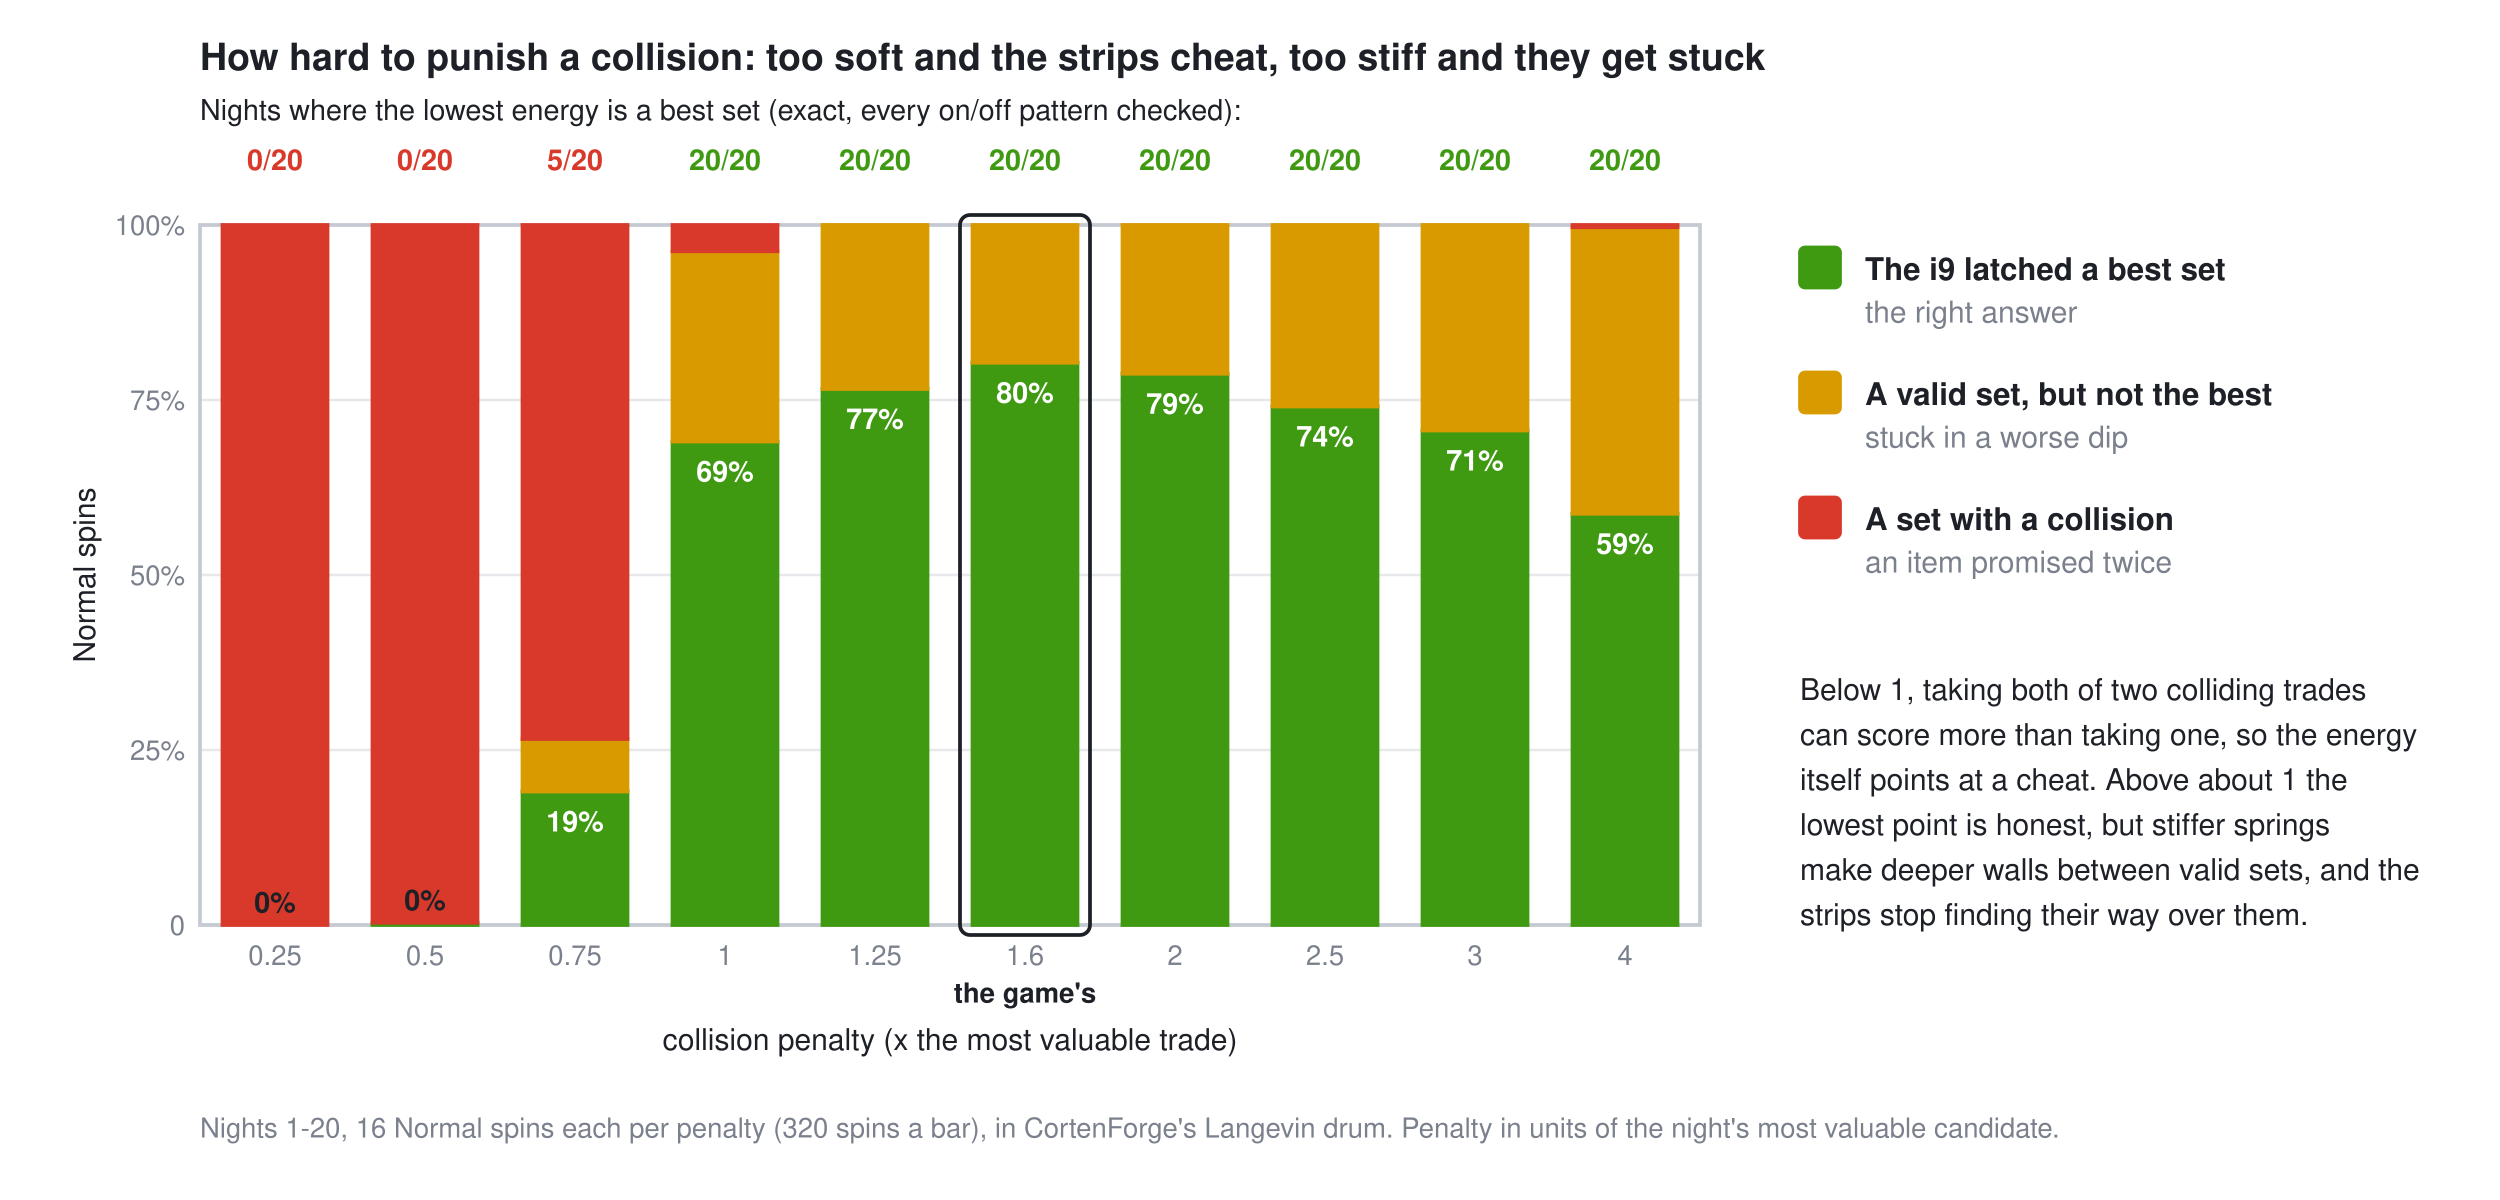
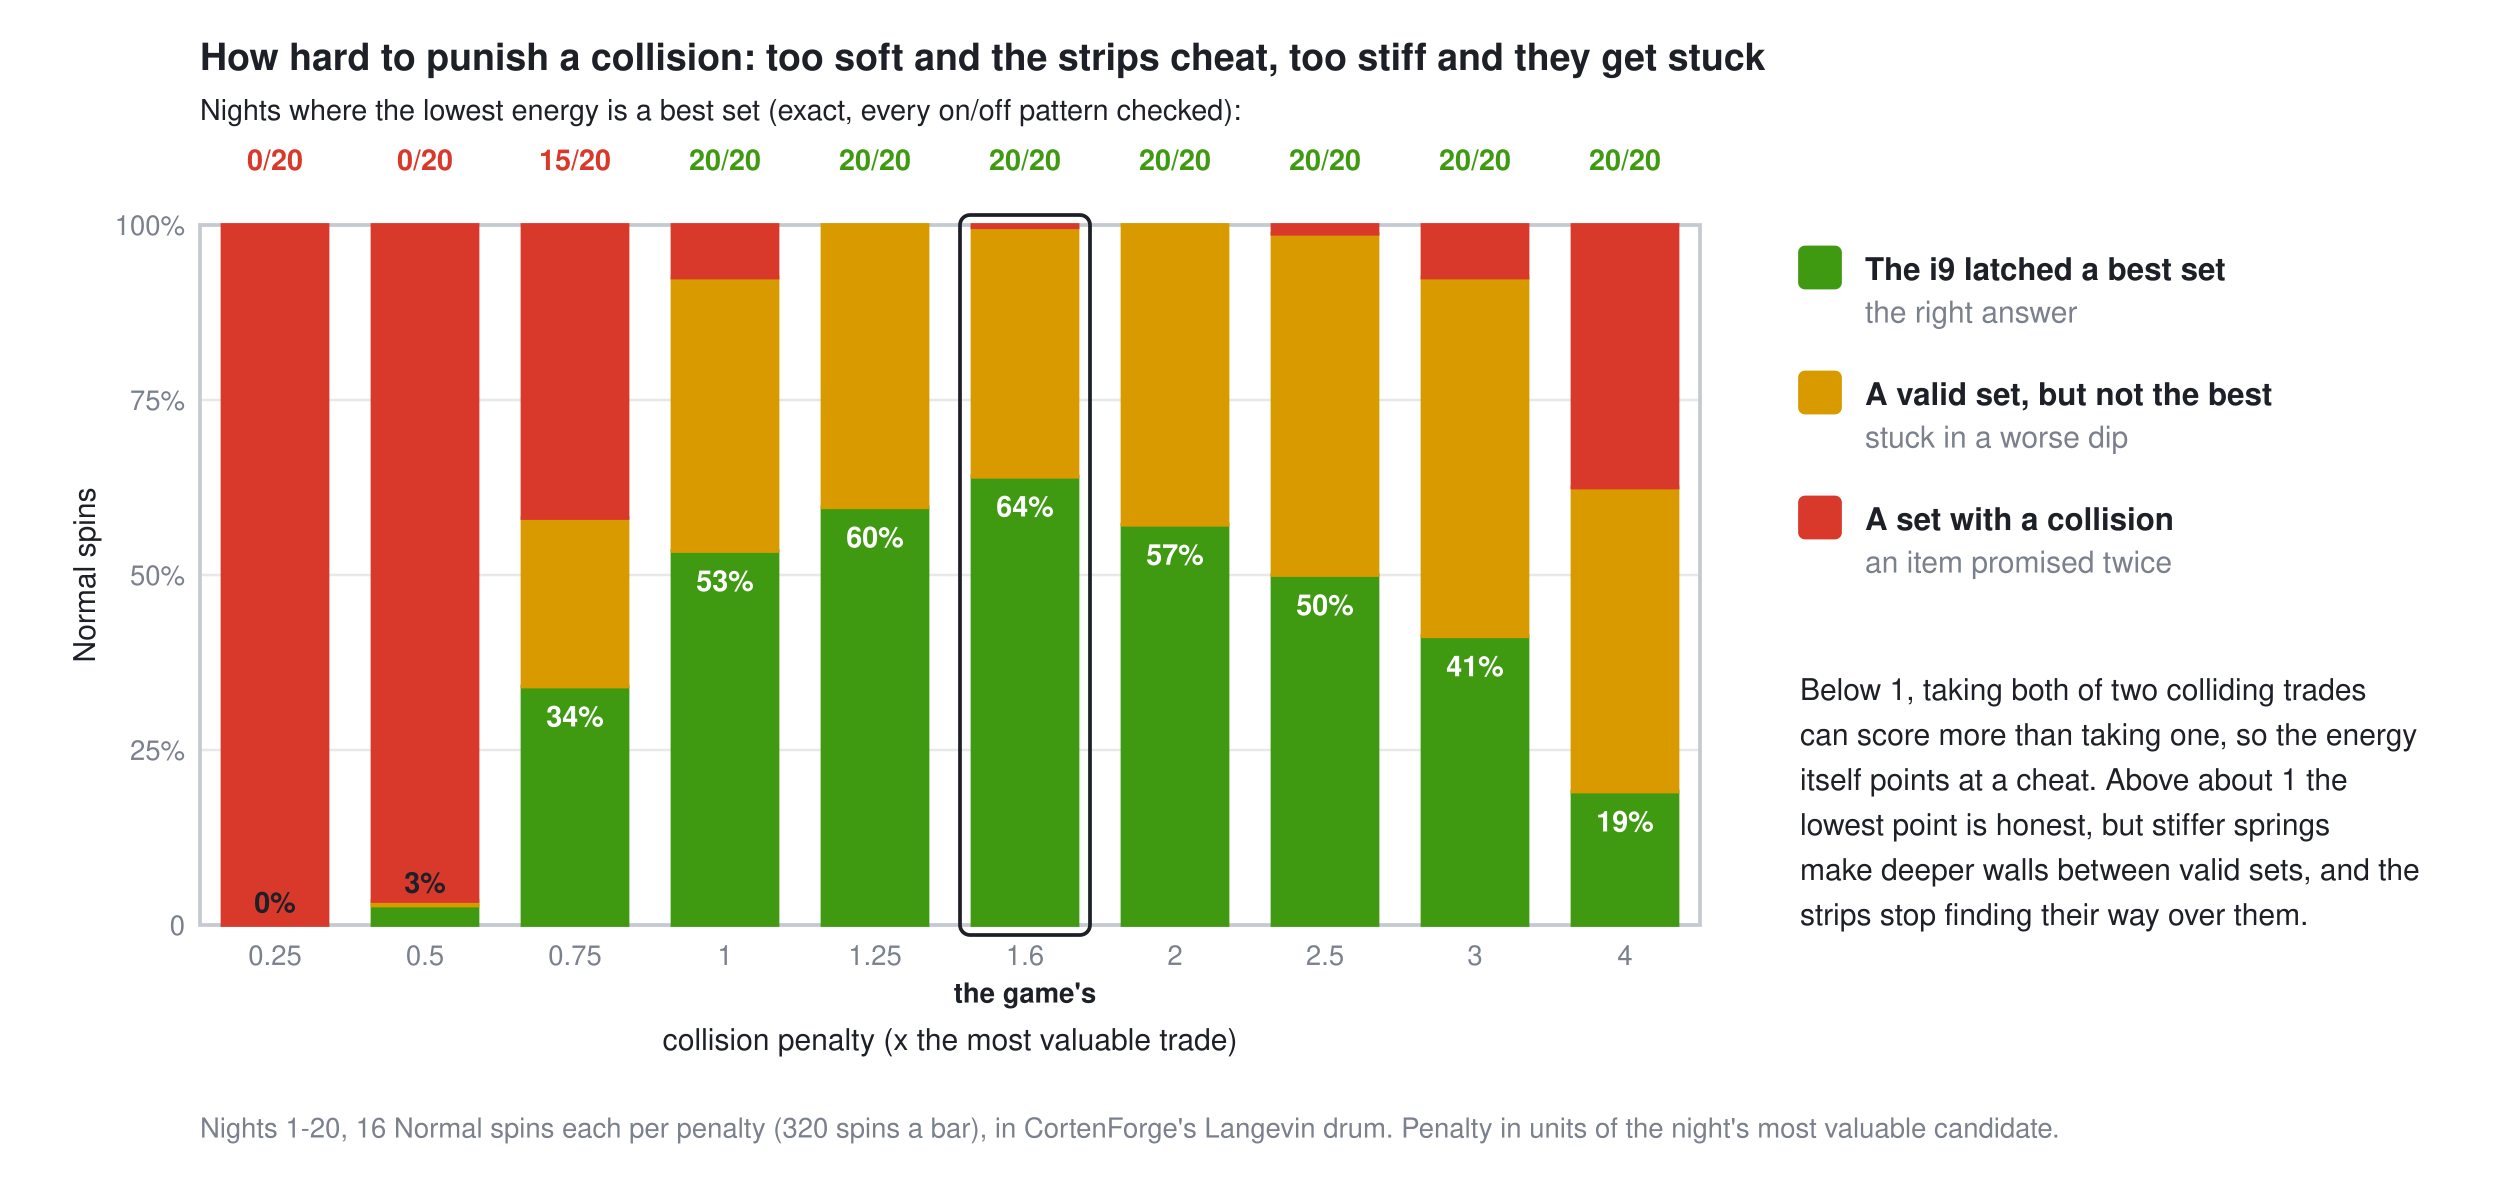
<svg xmlns="http://www.w3.org/2000/svg" viewBox="0 0 1000 480" width="1000" height="480" font-family="Segoe UI, Helvetica, Arial, sans-serif">
  <rect width="1000" height="480" fill="#ffffff" />
  <text x="80.0" y="28.0" font-size="15" fill="#1d2026" text-anchor="start" font-weight="bold">How hard to punish a collision: too soft and the strips cheat, too stiff and they get stuck</text>
  <line x1="110.0" y1="90.0" x2="110.0" y2="370.0" stroke="#e6e8ec" stroke-width="1" />
  <text x="110.0" y="386.0" font-size="11" fill="#7a808c" text-anchor="middle" font-weight="normal">0.25</text>
  <line x1="170.0" y1="90.0" x2="170.0" y2="370.0" stroke="#e6e8ec" stroke-width="1" />
  <text x="170.0" y="386.0" font-size="11" fill="#7a808c" text-anchor="middle" font-weight="normal">0.5</text>
  <line x1="230.0" y1="90.0" x2="230.0" y2="370.0" stroke="#e6e8ec" stroke-width="1" />
  <text x="230.0" y="386.0" font-size="11" fill="#7a808c" text-anchor="middle" font-weight="normal">0.75</text>
  <line x1="290.0" y1="90.0" x2="290.0" y2="370.0" stroke="#e6e8ec" stroke-width="1" />
  <text x="290.0" y="386.0" font-size="11" fill="#7a808c" text-anchor="middle" font-weight="normal">1</text>
  <line x1="350.0" y1="90.0" x2="350.0" y2="370.0" stroke="#e6e8ec" stroke-width="1" />
  <text x="350.0" y="386.0" font-size="11" fill="#7a808c" text-anchor="middle" font-weight="normal">1.25</text>
  <line x1="410.0" y1="90.0" x2="410.0" y2="370.0" stroke="#e6e8ec" stroke-width="1" />
  <text x="410.0" y="386.0" font-size="11" fill="#7a808c" text-anchor="middle" font-weight="normal">1.6</text>
  <line x1="470.0" y1="90.0" x2="470.0" y2="370.0" stroke="#e6e8ec" stroke-width="1" />
  <text x="470.0" y="386.0" font-size="11" fill="#7a808c" text-anchor="middle" font-weight="normal">2</text>
  <line x1="530.0" y1="90.0" x2="530.0" y2="370.0" stroke="#e6e8ec" stroke-width="1" />
  <text x="530.0" y="386.0" font-size="11" fill="#7a808c" text-anchor="middle" font-weight="normal">2.5</text>
  <line x1="590.0" y1="90.0" x2="590.0" y2="370.0" stroke="#e6e8ec" stroke-width="1" />
  <text x="590.0" y="386.0" font-size="11" fill="#7a808c" text-anchor="middle" font-weight="normal">3</text>
  <line x1="650.0" y1="90.0" x2="650.0" y2="370.0" stroke="#e6e8ec" stroke-width="1" />
  <text x="650.0" y="386.0" font-size="11" fill="#7a808c" text-anchor="middle" font-weight="normal">4</text>
  <line x1="80.0" y1="370.0" x2="680.0" y2="370.0" stroke="#e6e8ec" stroke-width="1" />
  <text x="74.0" y="374.0" font-size="11" fill="#7a808c" text-anchor="end" font-weight="normal">0</text>
  <line x1="80.0" y1="300.0" x2="680.0" y2="300.0" stroke="#e6e8ec" stroke-width="1" />
  <text x="74.0" y="304.0" font-size="11" fill="#7a808c" text-anchor="end" font-weight="normal">25%</text>
  <line x1="80.0" y1="230.0" x2="680.0" y2="230.0" stroke="#e6e8ec" stroke-width="1" />
  <text x="74.0" y="234.0" font-size="11" fill="#7a808c" text-anchor="end" font-weight="normal">50%</text>
  <line x1="80.0" y1="160.0" x2="680.0" y2="160.0" stroke="#e6e8ec" stroke-width="1" />
  <text x="74.0" y="164.0" font-size="11" fill="#7a808c" text-anchor="end" font-weight="normal">75%</text>
  <line x1="80.0" y1="90.0" x2="680.0" y2="90.0" stroke="#e6e8ec" stroke-width="1" />
  <text x="74.0" y="94.0" font-size="11" fill="#7a808c" text-anchor="end" font-weight="normal">100%</text>
  <rect x="80.0" y="90.0" width="600.0" height="280.0" rx="0" fill="none" stroke="#c5c9d1" stroke-width="1.5" />
  <text transform="translate(38.0,230.0) rotate(-90)" font-size="12" fill="#1d2026" text-anchor="middle">Normal spins</text>
  <text x="380.0" y="420.0" font-size="12" fill="#1d2026" text-anchor="middle" font-weight="normal">collision penalty (x the most valuable trade)</text>
  <rect x="89.0" y="370.0" width="42.0" height="0.0" rx="0" fill="#3f9a12" stroke="#3f9a12" stroke-width="1.5" />
  <rect x="89.0" y="370.0" width="42.0" height="0.0" rx="0" fill="#d99a00" stroke="#d99a00" stroke-width="1.5" />
  <rect x="89.0" y="90.0" width="42.0" height="280.0" rx="0" fill="#d8392b" stroke="#d8392b" stroke-width="1.5" />
  <text x="110.0" y="365.0" font-size="11.5" fill="#1d2026" text-anchor="middle" font-weight="bold">0%</text>
  <text x="110.0" y="68.0" font-size="11.5" fill="#d8392b" text-anchor="middle" font-weight="bold">0/20</text>
-   <rect x="149.0" y="369.1" width="42.0" height="0.9" rx="0" fill="#3f9a12" stroke="#3f9a12" stroke-width="1.5" />
-   <rect x="149.0" y="369.1" width="42.0" height="0.0" rx="0" fill="#d99a00" stroke="#d99a00" stroke-width="1.5" />
-   <rect x="149.0" y="90.0" width="42.0" height="279.1" rx="0" fill="#d8392b" stroke="#d8392b" stroke-width="1.5" />
-   <text x="170.0" y="364.1" font-size="11.5" fill="#1d2026" text-anchor="middle" font-weight="bold">0%</text>
+   <rect x="149.0" y="362.1" width="42.0" height="7.9" rx="0" fill="#3f9a12" stroke="#3f9a12" stroke-width="1.5" />
+   <rect x="149.0" y="360.4" width="42.0" height="1.8" rx="0" fill="#d99a00" stroke="#d99a00" stroke-width="1.5" />
+   <rect x="149.0" y="90.0" width="42.0" height="270.4" rx="0" fill="#d8392b" stroke="#d8392b" stroke-width="1.5" />
+   <text x="170.0" y="357.1" font-size="11.5" fill="#1d2026" text-anchor="middle" font-weight="bold">3%</text>
  <text x="170.0" y="68.0" font-size="11.5" fill="#d8392b" text-anchor="middle" font-weight="bold">0/20</text>
-   <rect x="209.0" y="316.6" width="42.0" height="53.4" rx="0" fill="#3f9a12" stroke="#3f9a12" stroke-width="1.5" />
-   <rect x="209.0" y="295.6" width="42.0" height="21.0" rx="0" fill="#d99a00" stroke="#d99a00" stroke-width="1.5" />
-   <rect x="209.0" y="90.0" width="42.0" height="205.6" rx="0" fill="#d8392b" stroke="#d8392b" stroke-width="1.5" />
-   <text x="230.0" y="332.6" font-size="11.5" fill="#ffffff" text-anchor="middle" font-weight="bold">19%</text>
-   <text x="230.0" y="68.0" font-size="11.5" fill="#d8392b" text-anchor="middle" font-weight="bold">5/20</text>
-   <rect x="269.0" y="176.6" width="42.0" height="193.4" rx="0" fill="#3f9a12" stroke="#3f9a12" stroke-width="1.5" />
-   <rect x="269.0" y="100.5" width="42.0" height="76.1" rx="0" fill="#d99a00" stroke="#d99a00" stroke-width="1.5" />
-   <rect x="269.0" y="90.0" width="42.0" height="10.5" rx="0" fill="#d8392b" stroke="#d8392b" stroke-width="1.5" />
-   <text x="290.0" y="192.6" font-size="11.5" fill="#ffffff" text-anchor="middle" font-weight="bold">69%</text>
+   <rect x="209.0" y="274.6" width="42.0" height="95.4" rx="0" fill="#3f9a12" stroke="#3f9a12" stroke-width="1.5" />
+   <rect x="209.0" y="207.2" width="42.0" height="67.4" rx="0" fill="#d99a00" stroke="#d99a00" stroke-width="1.5" />
+   <rect x="209.0" y="90.0" width="42.0" height="117.2" rx="0" fill="#d8392b" stroke="#d8392b" stroke-width="1.5" />
+   <text x="230.0" y="290.6" font-size="11.5" fill="#ffffff" text-anchor="middle" font-weight="bold">34%</text>
+   <text x="230.0" y="68.0" font-size="11.5" fill="#d8392b" text-anchor="middle" font-weight="bold">15/20</text>
+   <rect x="269.0" y="220.4" width="42.0" height="149.6" rx="0" fill="#3f9a12" stroke="#3f9a12" stroke-width="1.5" />
+   <rect x="269.0" y="111.0" width="42.0" height="109.4" rx="0" fill="#d99a00" stroke="#d99a00" stroke-width="1.5" />
+   <rect x="269.0" y="90.0" width="42.0" height="21.0" rx="0" fill="#d8392b" stroke="#d8392b" stroke-width="1.5" />
+   <text x="290.0" y="236.4" font-size="11.5" fill="#ffffff" text-anchor="middle" font-weight="bold">53%</text>
  <text x="290.0" y="68.0" font-size="11.5" fill="#3f9a12" text-anchor="middle" font-weight="bold">20/20</text>
-   <rect x="329.0" y="155.6" width="42.0" height="214.4" rx="0" fill="#3f9a12" stroke="#3f9a12" stroke-width="1.5" />
-   <rect x="329.0" y="90.0" width="42.0" height="65.6" rx="0" fill="#d99a00" stroke="#d99a00" stroke-width="1.5" />
+   <rect x="329.0" y="202.9" width="42.0" height="167.1" rx="0" fill="#3f9a12" stroke="#3f9a12" stroke-width="1.5" />
+   <rect x="329.0" y="90.0" width="42.0" height="112.9" rx="0" fill="#d99a00" stroke="#d99a00" stroke-width="1.5" />
  <rect x="329.0" y="90.0" width="42.0" height="0.0" rx="0" fill="#d8392b" stroke="#d8392b" stroke-width="1.5" />
-   <text x="350.0" y="171.6" font-size="11.5" fill="#ffffff" text-anchor="middle" font-weight="bold">77%</text>
+   <text x="350.0" y="218.9" font-size="11.5" fill="#ffffff" text-anchor="middle" font-weight="bold">60%</text>
  <text x="350.0" y="68.0" font-size="11.5" fill="#3f9a12" text-anchor="middle" font-weight="bold">20/20</text>
-   <rect x="389.0" y="145.1" width="42.0" height="224.9" rx="0" fill="#3f9a12" stroke="#3f9a12" stroke-width="1.5" />
-   <rect x="389.0" y="90.0" width="42.0" height="55.1" rx="0" fill="#d99a00" stroke="#d99a00" stroke-width="1.5" />
-   <rect x="389.0" y="90.0" width="42.0" height="0.0" rx="0" fill="#d8392b" stroke="#d8392b" stroke-width="1.5" />
-   <text x="410.0" y="161.1" font-size="11.5" fill="#ffffff" text-anchor="middle" font-weight="bold">80%</text>
+   <rect x="389.0" y="190.6" width="42.0" height="179.4" rx="0" fill="#3f9a12" stroke="#3f9a12" stroke-width="1.5" />
+   <rect x="389.0" y="90.9" width="42.0" height="99.8" rx="0" fill="#d99a00" stroke="#d99a00" stroke-width="1.5" />
+   <rect x="389.0" y="90.0" width="42.0" height="0.9" rx="0" fill="#d8392b" stroke="#d8392b" stroke-width="1.5" />
+   <text x="410.0" y="206.6" font-size="11.5" fill="#ffffff" text-anchor="middle" font-weight="bold">64%</text>
  <text x="410.0" y="68.0" font-size="11.5" fill="#3f9a12" text-anchor="middle" font-weight="bold">20/20</text>
  <rect x="384.0" y="86.0" width="52.0" height="288.0" rx="4" fill="none" stroke="#1d2026" stroke-width="1.5" />
  <text x="410.0" y="401.0" font-size="11" fill="#1d2026" text-anchor="middle" font-weight="bold">the game's</text>
-   <rect x="449.0" y="149.5" width="42.0" height="220.5" rx="0" fill="#3f9a12" stroke="#3f9a12" stroke-width="1.5" />
-   <rect x="449.0" y="90.0" width="42.0" height="59.5" rx="0" fill="#d99a00" stroke="#d99a00" stroke-width="1.5" />
+   <rect x="449.0" y="209.9" width="42.0" height="160.1" rx="0" fill="#3f9a12" stroke="#3f9a12" stroke-width="1.5" />
+   <rect x="449.0" y="90.0" width="42.0" height="119.9" rx="0" fill="#d99a00" stroke="#d99a00" stroke-width="1.5" />
  <rect x="449.0" y="90.0" width="42.0" height="0.0" rx="0" fill="#d8392b" stroke="#d8392b" stroke-width="1.5" />
-   <text x="470.0" y="165.5" font-size="11.5" fill="#ffffff" text-anchor="middle" font-weight="bold">79%</text>
+   <text x="470.0" y="225.9" font-size="11.5" fill="#ffffff" text-anchor="middle" font-weight="bold">57%</text>
  <text x="470.0" y="68.0" font-size="11.5" fill="#3f9a12" text-anchor="middle" font-weight="bold">20/20</text>
-   <rect x="509.0" y="162.6" width="42.0" height="207.4" rx="0" fill="#3f9a12" stroke="#3f9a12" stroke-width="1.5" />
-   <rect x="509.0" y="90.0" width="42.0" height="72.6" rx="0" fill="#d99a00" stroke="#d99a00" stroke-width="1.5" />
-   <rect x="509.0" y="90.0" width="42.0" height="0.0" rx="0" fill="#d8392b" stroke="#d8392b" stroke-width="1.5" />
-   <text x="530.0" y="178.6" font-size="11.5" fill="#ffffff" text-anchor="middle" font-weight="bold">74%</text>
+   <rect x="509.0" y="230.0" width="42.0" height="140.0" rx="0" fill="#3f9a12" stroke="#3f9a12" stroke-width="1.5" />
+   <rect x="509.0" y="93.5" width="42.0" height="136.5" rx="0" fill="#d99a00" stroke="#d99a00" stroke-width="1.5" />
+   <rect x="509.0" y="90.0" width="42.0" height="3.5" rx="0" fill="#d8392b" stroke="#d8392b" stroke-width="1.5" />
+   <text x="530.0" y="246.0" font-size="11.5" fill="#ffffff" text-anchor="middle" font-weight="bold">50%</text>
  <text x="530.0" y="68.0" font-size="11.5" fill="#3f9a12" text-anchor="middle" font-weight="bold">20/20</text>
-   <rect x="569.0" y="172.2" width="42.0" height="197.8" rx="0" fill="#3f9a12" stroke="#3f9a12" stroke-width="1.5" />
-   <rect x="569.0" y="90.0" width="42.0" height="82.2" rx="0" fill="#d99a00" stroke="#d99a00" stroke-width="1.5" />
-   <rect x="569.0" y="90.0" width="42.0" height="0.0" rx="0" fill="#d8392b" stroke="#d8392b" stroke-width="1.5" />
-   <text x="590.0" y="188.2" font-size="11.5" fill="#ffffff" text-anchor="middle" font-weight="bold">71%</text>
+   <rect x="569.0" y="254.5" width="42.0" height="115.5" rx="0" fill="#3f9a12" stroke="#3f9a12" stroke-width="1.5" />
+   <rect x="569.0" y="111.0" width="42.0" height="143.5" rx="0" fill="#d99a00" stroke="#d99a00" stroke-width="1.5" />
+   <rect x="569.0" y="90.0" width="42.0" height="21.0" rx="0" fill="#d8392b" stroke="#d8392b" stroke-width="1.5" />
+   <text x="590.0" y="270.5" font-size="11.5" fill="#ffffff" text-anchor="middle" font-weight="bold">41%</text>
  <text x="590.0" y="68.0" font-size="11.5" fill="#3f9a12" text-anchor="middle" font-weight="bold">20/20</text>
-   <rect x="629.0" y="205.5" width="42.0" height="164.5" rx="0" fill="#3f9a12" stroke="#3f9a12" stroke-width="1.5" />
-   <rect x="629.0" y="90.9" width="42.0" height="114.6" rx="0" fill="#d99a00" stroke="#d99a00" stroke-width="1.5" />
-   <rect x="629.0" y="90.0" width="42.0" height="0.9" rx="0" fill="#d8392b" stroke="#d8392b" stroke-width="1.5" />
-   <text x="650.0" y="221.5" font-size="11.5" fill="#ffffff" text-anchor="middle" font-weight="bold">59%</text>
+   <rect x="629.0" y="316.6" width="42.0" height="53.4" rx="0" fill="#3f9a12" stroke="#3f9a12" stroke-width="1.5" />
+   <rect x="629.0" y="195.0" width="42.0" height="121.6" rx="0" fill="#d99a00" stroke="#d99a00" stroke-width="1.5" />
+   <rect x="629.0" y="90.0" width="42.0" height="105.0" rx="0" fill="#d8392b" stroke="#d8392b" stroke-width="1.5" />
+   <text x="650.0" y="332.6" font-size="11.5" fill="#ffffff" text-anchor="middle" font-weight="bold">19%</text>
  <text x="650.0" y="68.0" font-size="11.5" fill="#3f9a12" text-anchor="middle" font-weight="bold">20/20</text>
  <text x="80.0" y="48.0" font-size="11.5" fill="#1d2026" text-anchor="start" font-weight="normal">Nights where the lowest energy is a best set (exact, every on/off pattern checked):</text>
  <rect x="720.0" y="99.0" width="16.0" height="16.0" rx="2" fill="#3f9a12" stroke="#3f9a12" stroke-width="1.5" />
  <text x="746.0" y="112.0" font-size="12.5" fill="#1d2026" text-anchor="start" font-weight="bold">The i9 latched a best set</text>
  <text x="746.0" y="129.0" font-size="12" fill="#7a808c" text-anchor="start" font-weight="normal">the right answer</text>
  <rect x="720.0" y="149.0" width="16.0" height="16.0" rx="2" fill="#d99a00" stroke="#d99a00" stroke-width="1.5" />
  <text x="746.0" y="162.0" font-size="12.5" fill="#1d2026" text-anchor="start" font-weight="bold">A valid set, but not the best</text>
  <text x="746.0" y="179.0" font-size="12" fill="#7a808c" text-anchor="start" font-weight="normal">stuck in a worse dip</text>
  <rect x="720.0" y="199.0" width="16.0" height="16.0" rx="2" fill="#d8392b" stroke="#d8392b" stroke-width="1.5" />
  <text x="746.0" y="212.0" font-size="12.5" fill="#1d2026" text-anchor="start" font-weight="bold">A set with a collision</text>
  <text x="746.0" y="229.0" font-size="12" fill="#7a808c" text-anchor="start" font-weight="normal">an item promised twice</text>
  <text x="720.0" y="280.0" font-size="12" fill="#1d2026" text-anchor="start" font-weight="normal">Below 1, taking both of two colliding trades</text>
  <text x="720.0" y="298.0" font-size="12" fill="#1d2026" text-anchor="start" font-weight="normal">can score more than taking one, so the energy</text>
  <text x="720.0" y="316.0" font-size="12" fill="#1d2026" text-anchor="start" font-weight="normal">itself points at a cheat. Above about 1 the</text>
  <text x="720.0" y="334.0" font-size="12" fill="#1d2026" text-anchor="start" font-weight="normal">lowest point is honest, but stiffer springs</text>
  <text x="720.0" y="352.0" font-size="12" fill="#1d2026" text-anchor="start" font-weight="normal">make deeper walls between valid sets, and the</text>
  <text x="720.0" y="370.0" font-size="12" fill="#1d2026" text-anchor="start" font-weight="normal">strips stop finding their way over them.</text>
  <text x="80.0" y="455.0" font-size="11" fill="#7a808c" text-anchor="start" font-weight="normal">Nights 1-20, 16 Normal spins each per penalty (320 spins a bar), in CortenForge's Langevin drum. Penalty in units of the night's most valuable candidate.</text>
</svg>
